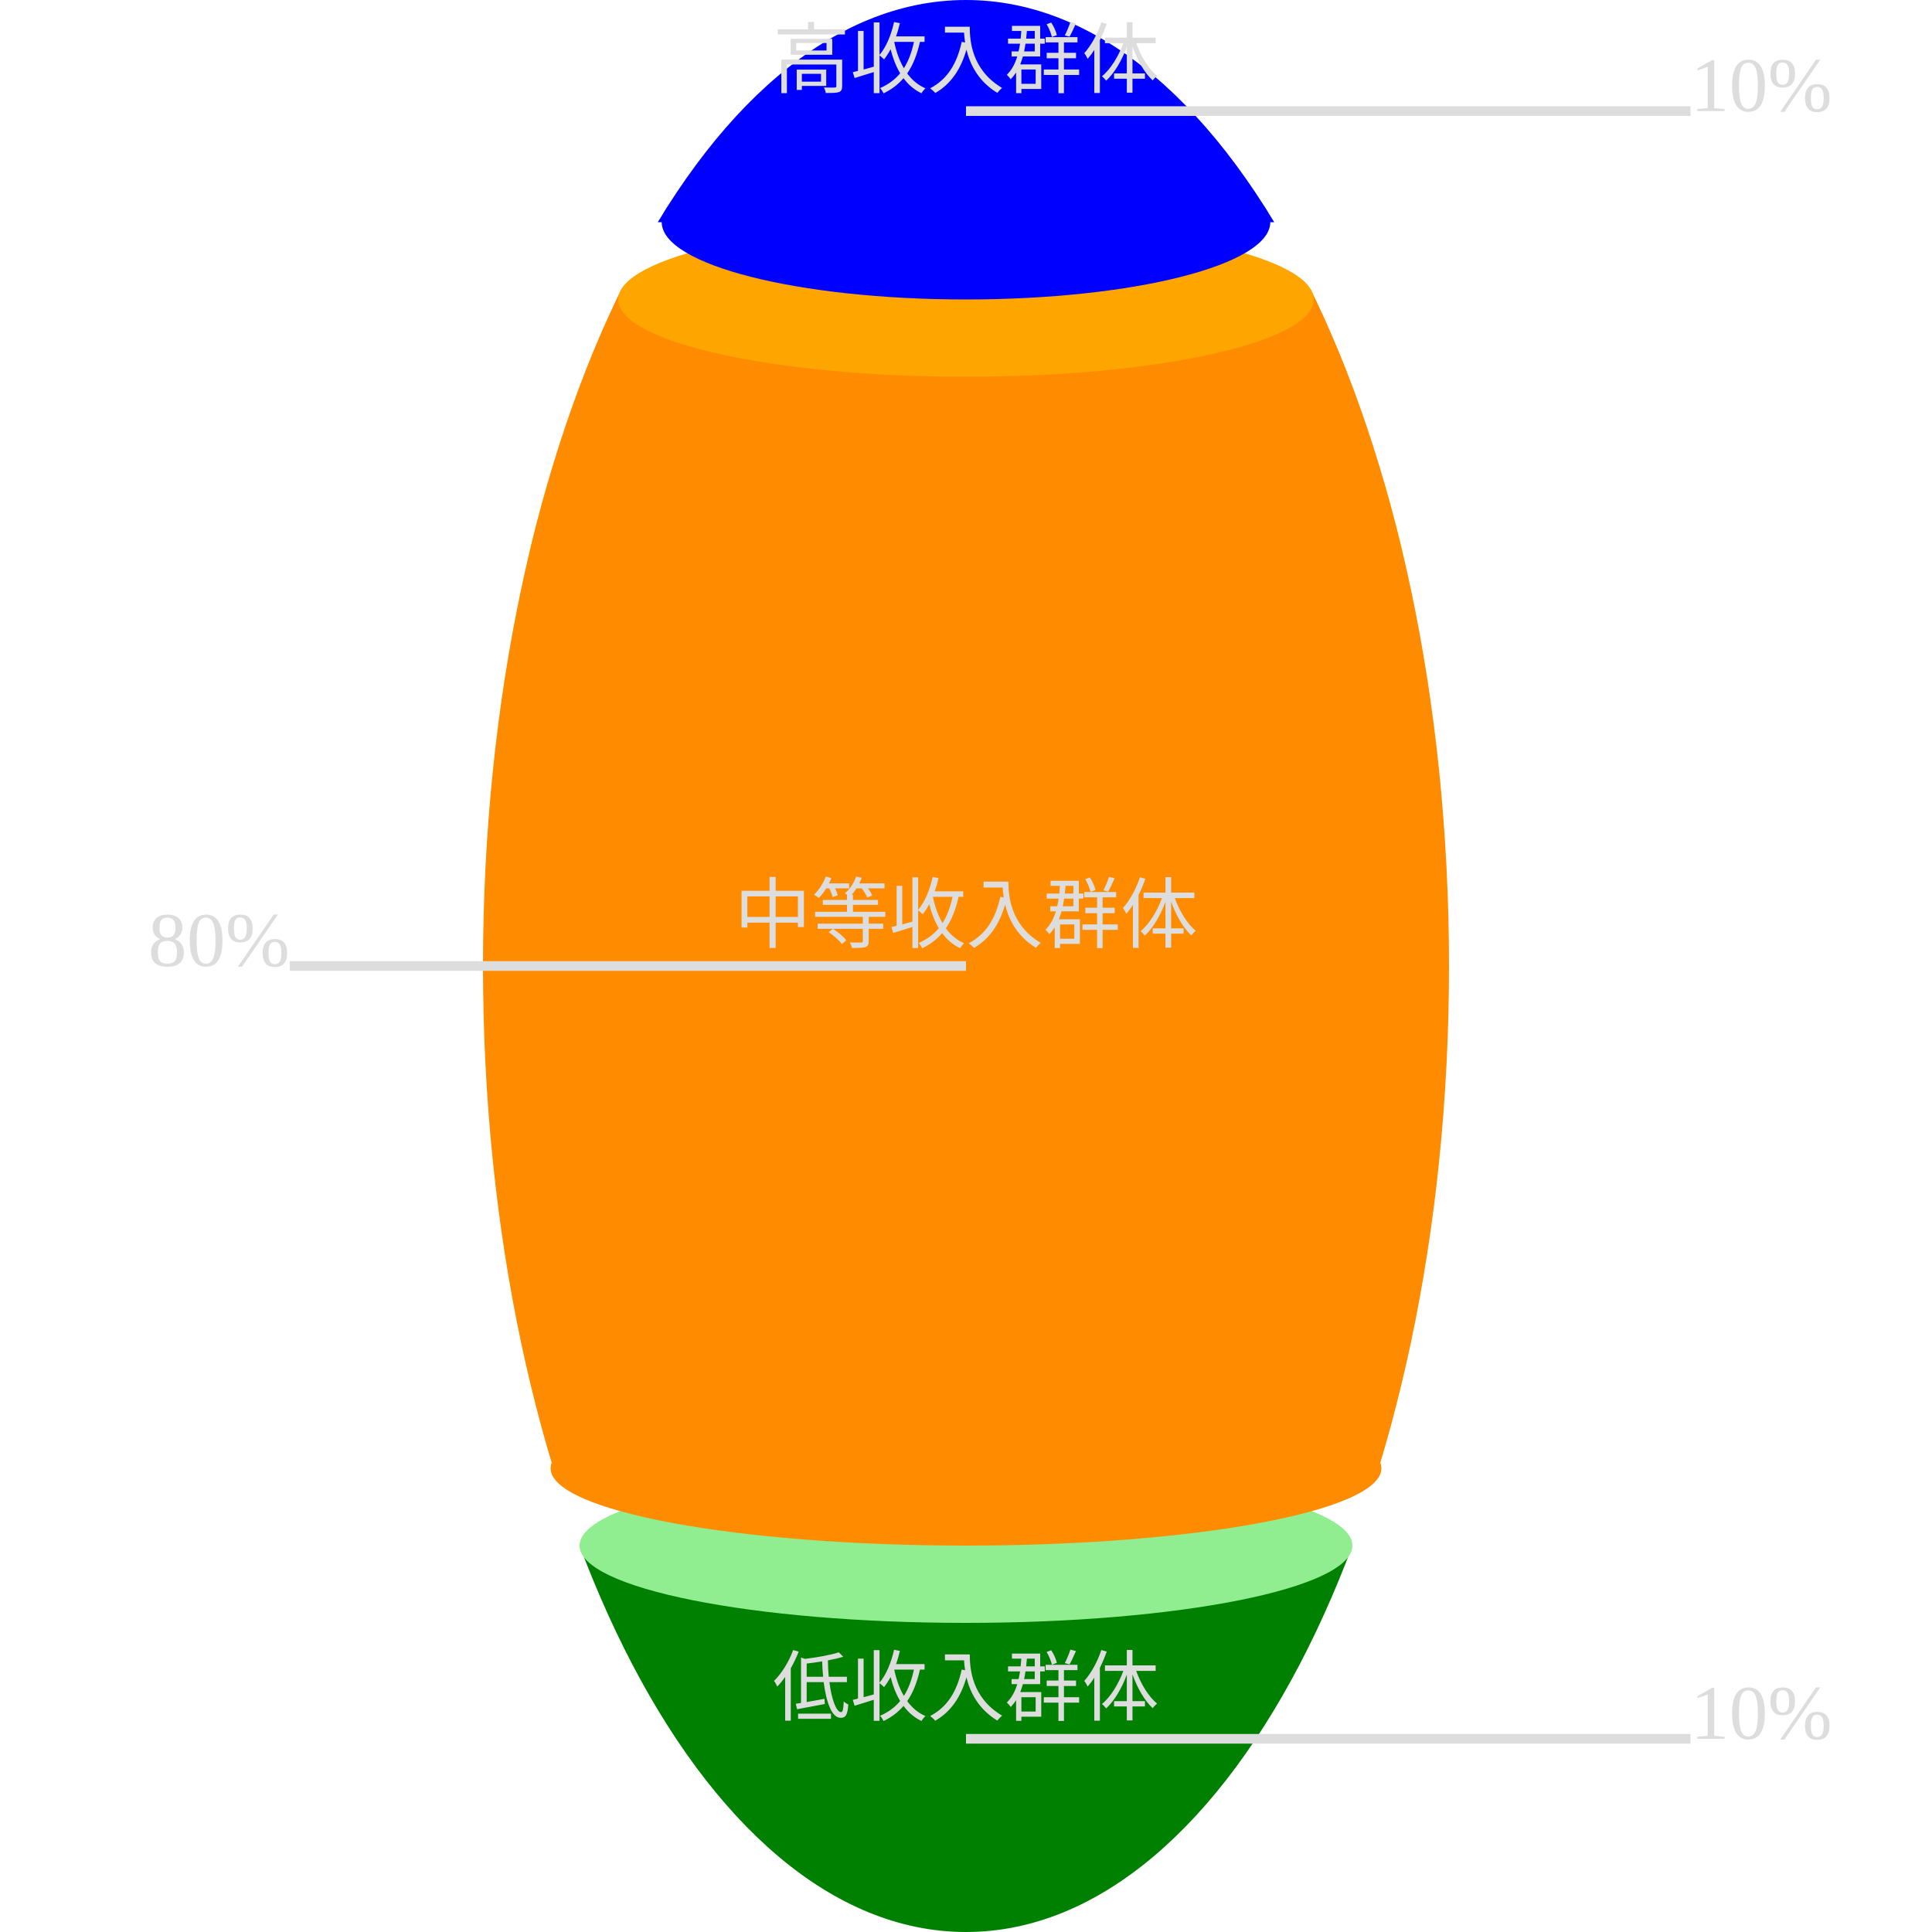
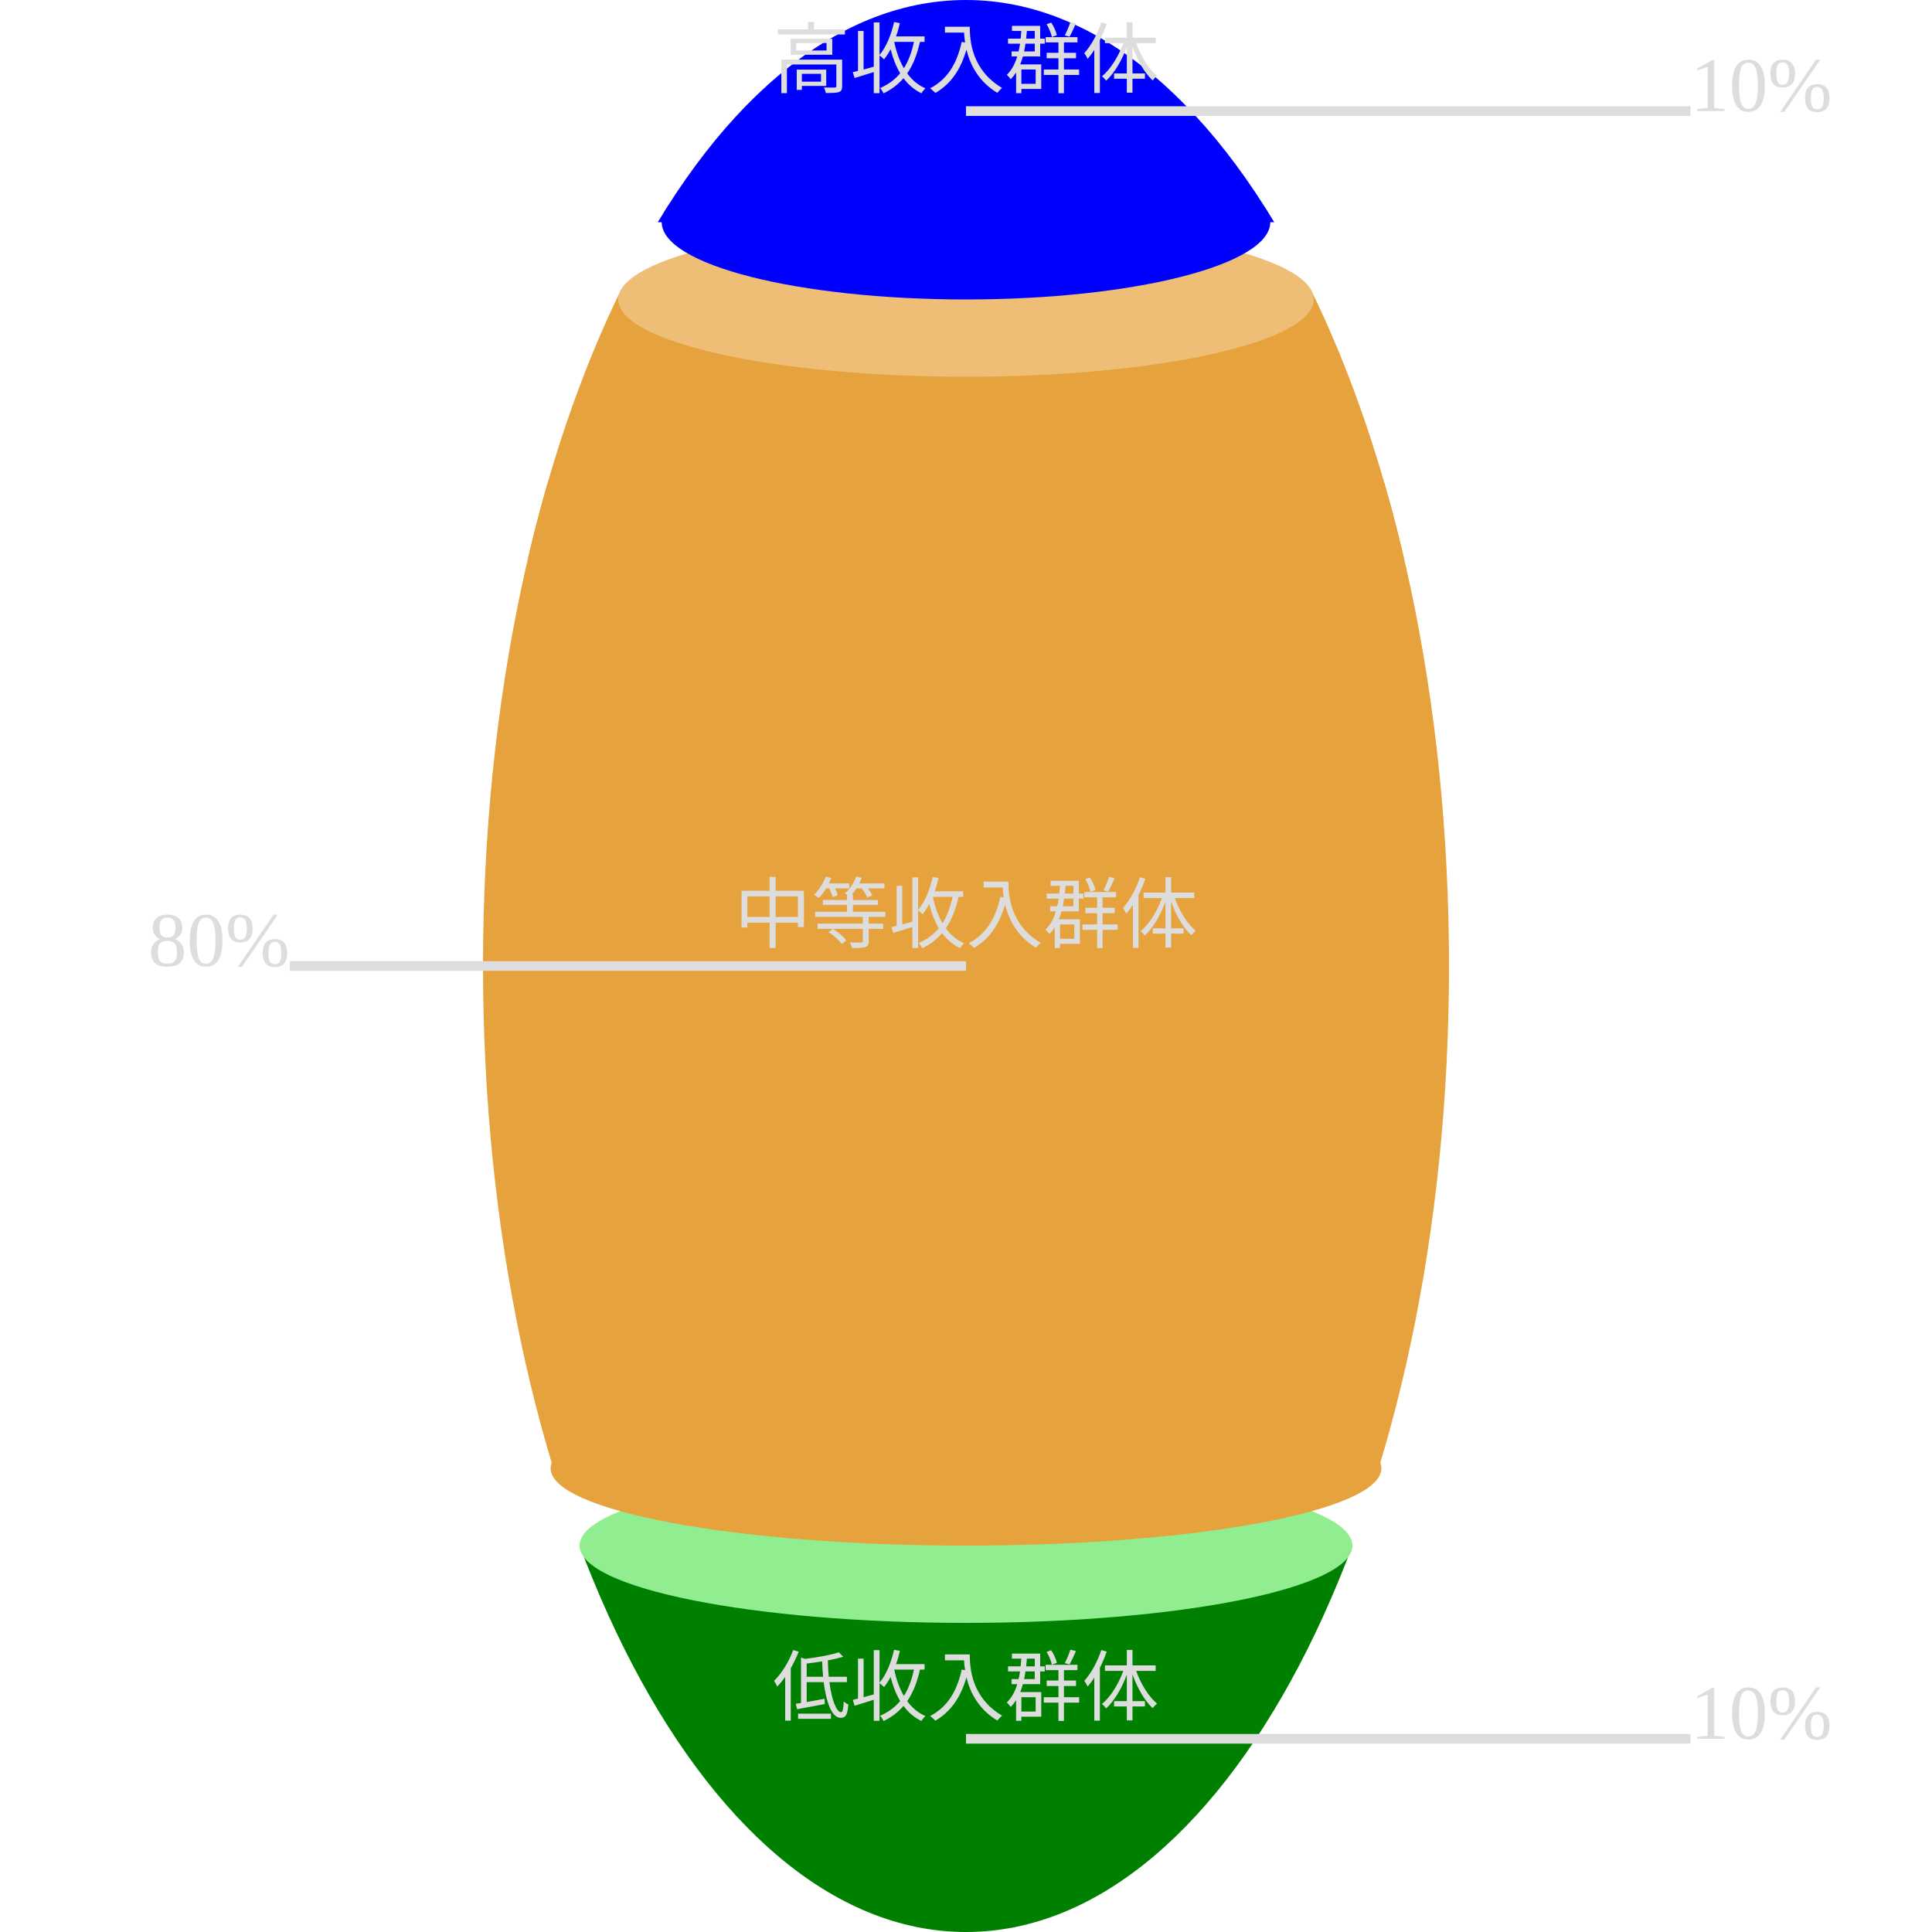
<svg xmlns="http://www.w3.org/2000/svg" width="400" height="400" viewBox="0 0 400 400">
  <defs>
    <clipPath id="clipBottom">
      <rect x="100" y="320" width="200" height="80" />
    </clipPath>
    <clipPath id="clipCenterTopBotom">
      <rect x="100" y="100" width="200" height="16" />
    </clipPath>
    <clipPath id="clipCenter">
      <rect x="100" y="60" width="200" height="244" />
    </clipPath>
    <clipPath id="clipTop">
      <rect x="100" y="0" width="200" height="46" />
    </clipPath>
  </defs>
  <ellipse cx="200" cy="200" rx="100" ry="200" fill="green" clip-path="url(#clipBottom)" />
  <ellipse cx="200" cy="320" rx="80" ry="16" fill="lightgreen" />
-   <ellipse cx="200" cy="200" rx="100" ry="200" fill="yellow" clip-path="url(#clipCenterTopBotom)" />
-   <ellipse cx="200" cy="304" rx="86" ry="16" fill="darkorange" />
-   <ellipse cx="200" cy="200" rx="100" ry="200" fill="darkorange" clip-path="url(#clipCenter)" />
-   <ellipse cx="200" cy="62" rx="72" ry="16" fill="orange" />
+   <ellipse cx="200" cy="200" rx="100" ry="200" fill="#E6A23C" clip-path="url(#clipCenterTopBotom)" />
+   <ellipse cx="200" cy="304" rx="86" ry="16" fill="#E6A23C" />
+   <ellipse cx="200" cy="200" rx="100" ry="200" fill="#E6A23C" clip-path="url(#clipCenter)" />
+   <ellipse cx="200" cy="62" rx="72" ry="16" fill="rgb(237.5, 189.9, 118.5)" />
  <ellipse cx="200" cy="200" rx="100" ry="200" fill="blue" clip-path="url(#clipTop)" />
  <ellipse cx="200" cy="46" rx="63" ry="16" fill="blue" />
  <line x1="200" y1="23" x2="350" y2="23" style="stroke:#ddd;stroke-width:2" />
  <line x1="60" y1="200" x2="200" y2="200" style="stroke:#ddd;stroke-width:2" />
  <line x1="200" y1="360" x2="350" y2="360" style="stroke:#ddd;stroke-width:2" />
  <text x="350" y="23" style="fill:#ddd;text-anchor:start;font-size:16;">10%</text>
  <text x="60" y="200" style="fill:#ddd;text-anchor:end;font-size:16;">80%</text>
  <text x="350" y="360" style="fill:#ddd;text-anchor:start;font-size:16;">10%</text>
  <text x="200" y="23" dx="0" dy="-5" style="fill:#ddd;text-anchor:middle;font-size:16;">高收入群体</text>
  <text x="200" y="200" dx="0" dy="-5" style="fill:#ddd;text-anchor:middle;font-size:16;">中等收入群体</text>
  <text x="200" y="360" dx="0" dy="-5" style="fill:#ddd;text-anchor:middle;font-size:16;">低收入群体</text>
</svg>
